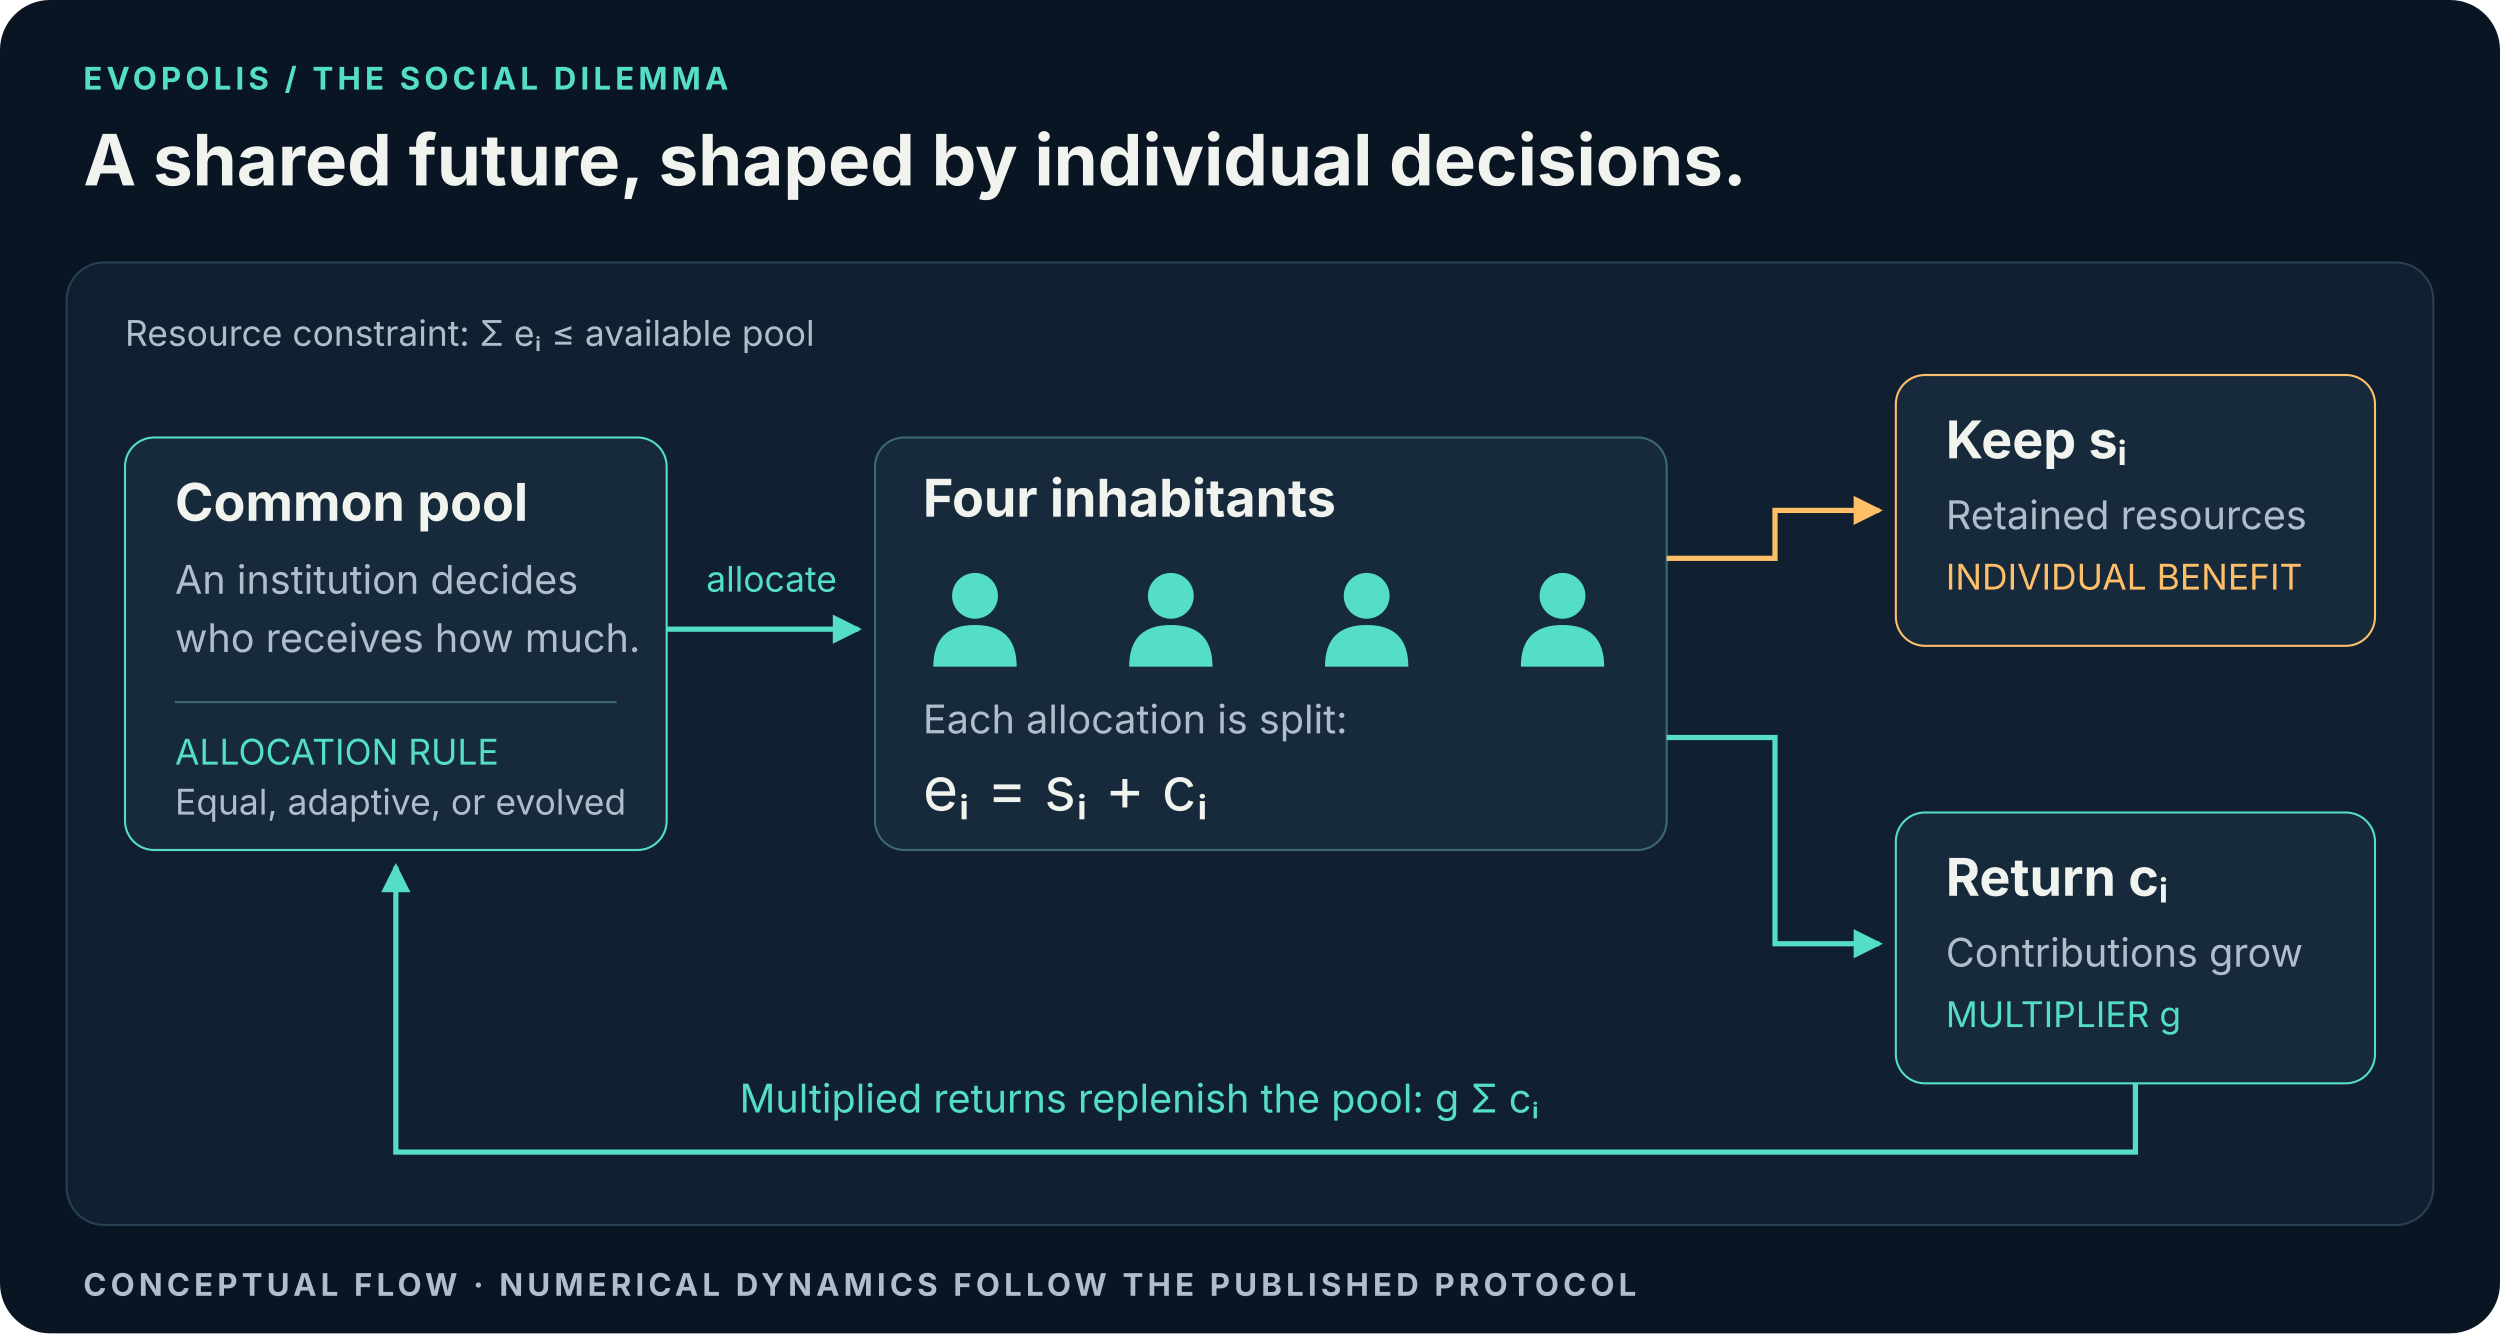
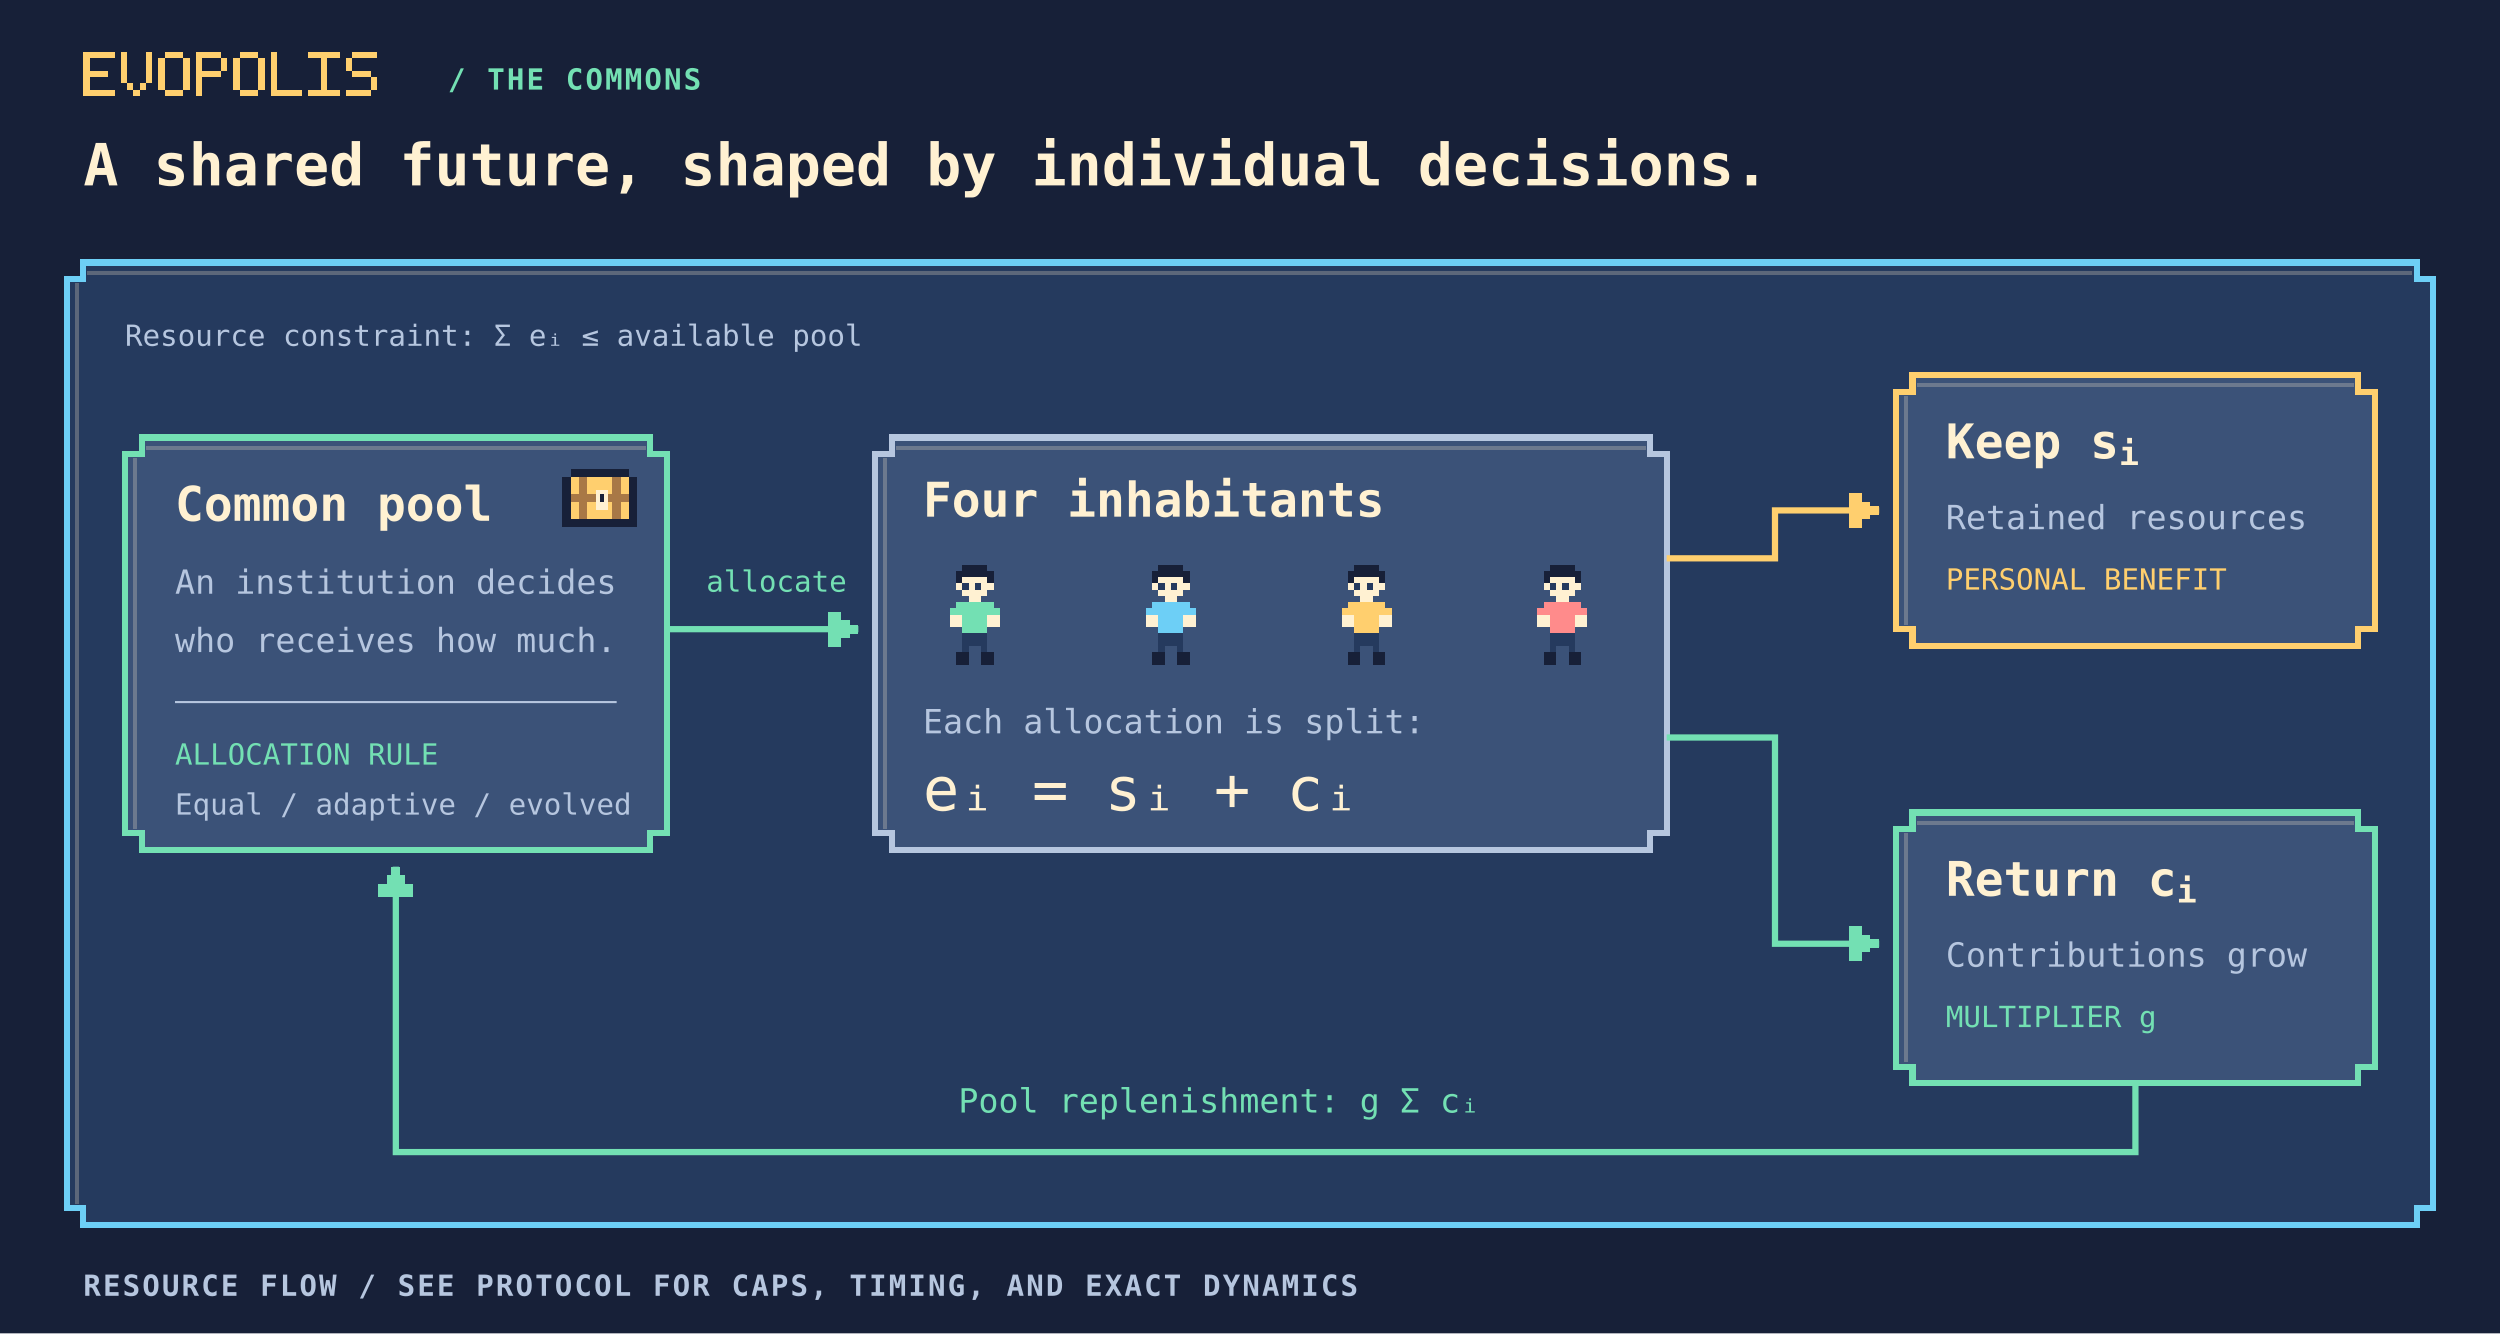
<svg xmlns="http://www.w3.org/2000/svg" width="1200" height="640" viewBox="0 0 1200 640" role="img" aria-labelledby="title desc">
  <defs>
    <marker id="arrow" viewBox="0 0 10 10" refX="8" refY="5" markerWidth="7" markerHeight="7" orient="auto">
-       <path d="M 1 1 L 9 5 L 1 9 Z" fill="#55dec7" />
+       <path shape-rendering="crispEdges" d="M 1 1 H 4 V 3 H 6 V 4 H 8 V 6 H 6 V 7 H 4 V 9 H 1 Z" fill="#73e0b3" />
    </marker>
    <marker id="amber-arrow" viewBox="0 0 10 10" refX="8" refY="5" markerWidth="7" markerHeight="7" orient="auto">
-       <path d="M 1 1 L 9 5 L 1 9 Z" fill="#ffbf69" />
+       <path shape-rendering="crispEdges" d="M 1 1 H 4 V 3 H 6 V 4 H 8 V 6 H 6 V 7 H 4 V 9 H 1 Z" fill="#ffcf6e" />
    </marker>
-     <style>text{font-family:Inter,Arial,Helvetica,sans-serif;fill:#f1f3ee}.muted{fill:#b0bdcb}.teal{fill:#55dec7}.amber{fill:#ffbf69}.eyebrow{font-size:15px;letter-spacing:2px;font-weight:700}.body{font-size:19px}.small{font-size:17px}.title{font-size:25px;font-weight:700}.connector{fill:none;stroke:#55dec7;stroke-width:2.5;marker-end:url(#arrow)}.retained{fill:none;stroke:#ffbf69;stroke-width:2.5;marker-end:url(#amber-arrow)}</style>
+     <style>text{font-family:"DejaVu Sans Mono",Consolas,monospace;fill:#fff1d2}.muted{fill:#b6c6df}.teal{fill:#73e0b3}.amber{fill:#ffcf6e}.eyebrow{font-size:14px;letter-spacing:1px;font-weight:700}.body{font-size:16px}.small{font-size:14px}.title{font-size:23px;font-weight:700}.connector{fill:none;stroke:#73e0b3;stroke-width:3;marker-end:url(#arrow)}.retained{fill:none;stroke:#ffcf6e;stroke-width:3;marker-end:url(#amber-arrow)}</style>
  </defs>
-   <rect width="1200" height="640" rx="24" fill="#091522" />
-   <text x="40" y="43" class="eyebrow teal">EVOPOLIS / THE SOCIAL DILEMMA</text>
-   <text x="40" y="89" font-size="34" font-weight="700">A shared future, shaped by individual decisions.</text>
-   <rect x="32" y="126" width="1136" height="462" rx="18" fill="#102031" stroke="#284052" />
-   <rect x="60" y="210" width="260" height="198" rx="14" fill="#162a3b" stroke="#55dec7" />
+   <rect width="1200" height="640" fill="#172038" />
+   <g fill="#ffcf6e" shape-rendering="crispEdges" aria-hidden="true">
+     <rect x="40" y="25" width="3" height="3" />
+     <rect x="43" y="25" width="3" height="3" />
+     <rect x="46" y="25" width="3" height="3" />
+     <rect x="49" y="25" width="3" height="3" />
+     <rect x="52" y="25" width="3" height="3" />
+     <rect x="40" y="28" width="3" height="3" />
+     <rect x="40" y="31" width="3" height="3" />
+     <rect x="40" y="34" width="3" height="3" />
+     <rect x="43" y="34" width="3" height="3" />
+     <rect x="46" y="34" width="3" height="3" />
+     <rect x="49" y="34" width="3" height="3" />
+     <rect x="40" y="37" width="3" height="3" />
+     <rect x="40" y="40" width="3" height="3" />
+     <rect x="40" y="43" width="3" height="3" />
+     <rect x="43" y="43" width="3" height="3" />
+     <rect x="46" y="43" width="3" height="3" />
+     <rect x="49" y="43" width="3" height="3" />
+     <rect x="52" y="43" width="3" height="3" />
+     <rect x="58" y="25" width="3" height="3" />
+     <rect x="70" y="25" width="3" height="3" />
+     <rect x="58" y="28" width="3" height="3" />
+     <rect x="70" y="28" width="3" height="3" />
+     <rect x="58" y="31" width="3" height="3" />
+     <rect x="70" y="31" width="3" height="3" />
+     <rect x="58" y="34" width="3" height="3" />
+     <rect x="70" y="34" width="3" height="3" />
+     <rect x="58" y="37" width="3" height="3" />
+     <rect x="70" y="37" width="3" height="3" />
+     <rect x="61" y="40" width="3" height="3" />
+     <rect x="67" y="40" width="3" height="3" />
+     <rect x="64" y="43" width="3" height="3" />
+     <rect x="79" y="25" width="3" height="3" />
+     <rect x="82" y="25" width="3" height="3" />
+     <rect x="85" y="25" width="3" height="3" />
+     <rect x="76" y="28" width="3" height="3" />
+     <rect x="88" y="28" width="3" height="3" />
+     <rect x="76" y="31" width="3" height="3" />
+     <rect x="88" y="31" width="3" height="3" />
+     <rect x="76" y="34" width="3" height="3" />
+     <rect x="88" y="34" width="3" height="3" />
+     <rect x="76" y="37" width="3" height="3" />
+     <rect x="88" y="37" width="3" height="3" />
+     <rect x="76" y="40" width="3" height="3" />
+     <rect x="88" y="40" width="3" height="3" />
+     <rect x="79" y="43" width="3" height="3" />
+     <rect x="82" y="43" width="3" height="3" />
+     <rect x="85" y="43" width="3" height="3" />
+     <rect x="94" y="25" width="3" height="3" />
+     <rect x="97" y="25" width="3" height="3" />
+     <rect x="100" y="25" width="3" height="3" />
+     <rect x="103" y="25" width="3" height="3" />
+     <rect x="94" y="28" width="3" height="3" />
+     <rect x="106" y="28" width="3" height="3" />
+     <rect x="94" y="31" width="3" height="3" />
+     <rect x="106" y="31" width="3" height="3" />
+     <rect x="94" y="34" width="3" height="3" />
+     <rect x="97" y="34" width="3" height="3" />
+     <rect x="100" y="34" width="3" height="3" />
+     <rect x="103" y="34" width="3" height="3" />
+     <rect x="94" y="37" width="3" height="3" />
+     <rect x="94" y="40" width="3" height="3" />
+     <rect x="94" y="43" width="3" height="3" />
+     <rect x="115" y="25" width="3" height="3" />
+     <rect x="118" y="25" width="3" height="3" />
+     <rect x="121" y="25" width="3" height="3" />
+     <rect x="112" y="28" width="3" height="3" />
+     <rect x="124" y="28" width="3" height="3" />
+     <rect x="112" y="31" width="3" height="3" />
+     <rect x="124" y="31" width="3" height="3" />
+     <rect x="112" y="34" width="3" height="3" />
+     <rect x="124" y="34" width="3" height="3" />
+     <rect x="112" y="37" width="3" height="3" />
+     <rect x="124" y="37" width="3" height="3" />
+     <rect x="112" y="40" width="3" height="3" />
+     <rect x="124" y="40" width="3" height="3" />
+     <rect x="115" y="43" width="3" height="3" />
+     <rect x="118" y="43" width="3" height="3" />
+     <rect x="121" y="43" width="3" height="3" />
+     <rect x="130" y="25" width="3" height="3" />
+     <rect x="130" y="28" width="3" height="3" />
+     <rect x="130" y="31" width="3" height="3" />
+     <rect x="130" y="34" width="3" height="3" />
+     <rect x="130" y="37" width="3" height="3" />
+     <rect x="130" y="40" width="3" height="3" />
+     <rect x="130" y="43" width="3" height="3" />
+     <rect x="133" y="43" width="3" height="3" />
+     <rect x="136" y="43" width="3" height="3" />
+     <rect x="139" y="43" width="3" height="3" />
+     <rect x="142" y="43" width="3" height="3" />
+     <rect x="148" y="25" width="3" height="3" />
+     <rect x="151" y="25" width="3" height="3" />
+     <rect x="154" y="25" width="3" height="3" />
+     <rect x="157" y="25" width="3" height="3" />
+     <rect x="160" y="25" width="3" height="3" />
+     <rect x="154" y="28" width="3" height="3" />
+     <rect x="154" y="31" width="3" height="3" />
+     <rect x="154" y="34" width="3" height="3" />
+     <rect x="154" y="37" width="3" height="3" />
+     <rect x="154" y="40" width="3" height="3" />
+     <rect x="148" y="43" width="3" height="3" />
+     <rect x="151" y="43" width="3" height="3" />
+     <rect x="154" y="43" width="3" height="3" />
+     <rect x="157" y="43" width="3" height="3" />
+     <rect x="160" y="43" width="3" height="3" />
+     <rect x="169" y="25" width="3" height="3" />
+     <rect x="172" y="25" width="3" height="3" />
+     <rect x="175" y="25" width="3" height="3" />
+     <rect x="178" y="25" width="3" height="3" />
+     <rect x="166" y="28" width="3" height="3" />
+     <rect x="166" y="31" width="3" height="3" />
+     <rect x="169" y="34" width="3" height="3" />
+     <rect x="172" y="34" width="3" height="3" />
+     <rect x="175" y="34" width="3" height="3" />
+     <rect x="178" y="37" width="3" height="3" />
+     <rect x="178" y="40" width="3" height="3" />
+     <rect x="166" y="43" width="3" height="3" />
+     <rect x="169" y="43" width="3" height="3" />
+     <rect x="172" y="43" width="3" height="3" />
+     <rect x="175" y="43" width="3" height="3" />
+   </g>
+   <text x="215" y="43" class="eyebrow teal">/ THE COMMONS</text>
+   <text x="40" y="89" font-size="28" font-weight="700">A shared future, shaped by individual decisions.</text>
+   <path d="M40 126 H1160 V134 H1168 V580 H1160 V588 H40 V580 H32 V134 H40 Z" fill="#253a5e" stroke="#6dcff6" stroke-width="3" shape-rendering="crispEdges" />
+   <path d="M42 131 H1158 M37 136 V578" fill="none" stroke="#fff1d2" stroke-opacity=".25" stroke-width="2" shape-rendering="crispEdges" />
+   <path d="M68 210 H312 V218 H320 V400 H312 V408 H68 V400 H60 V218 H68 Z" fill="#3b5278" stroke="#73e0b3" stroke-width="3" shape-rendering="crispEdges" />
+   <path d="M70 215 H310 M65 220 V398" fill="none" stroke="#fff1d2" stroke-opacity=".25" stroke-width="2" shape-rendering="crispEdges" />
  <text x="84" y="250" class="title">Common pool</text>
+   <g transform="translate(270 225)" shape-rendering="crispEdges" aria-hidden="true">
+     <path d="M4 0 H32 V4 H36 V28 H0 V4 H4 Z" fill="#172038" />
+     <path d="M4 4 H32 V24 H4 Z" fill="#ffcf6e" />
+     <path d="M4 12 H32 V16 H4 Z M8 4 H12 V24 H8 Z M24 4 H28 V24 H24 Z" fill="#a87846" />
+     <rect x="16" y="10" width="6" height="10" fill="#fff1d2" />
+     <rect x="18" y="12" width="2" height="4" fill="#172038" />
+   </g>
  <text x="84" y="285" class="body muted">An institution decides</text>
  <text x="84" y="313" class="body muted">who receives how much.</text>
-   <line x1="84" y1="337" x2="296" y2="337" stroke="#3c6970" />
+   <line x1="84" y1="337" x2="296" y2="337" stroke="#b6c6df" />
  <text x="84" y="367" class="small teal">ALLOCATION RULE</text>
-   <text x="84" y="391" class="small muted">Equal, adaptive, or evolved</text>
-   <rect x="420" y="210" width="380" height="198" rx="14" fill="#162a3b" stroke="#3c6970" />
+   <text x="84" y="391" class="small muted">Equal / adaptive / evolved</text>
+   <path d="M428 210 H792 V218 H800 V400 H792 V408 H428 V400 H420 V218 H428 Z" fill="#3b5278" stroke="#b6c6df" stroke-width="3" shape-rendering="crispEdges" />
+   <path d="M430 215 H790 M425 220 V398" fill="none" stroke="#fff1d2" stroke-opacity=".25" stroke-width="2" shape-rendering="crispEdges" />
  <text x="443" y="248" class="title">Four inhabitants</text>
-   <g fill="#55dec7">
-     <circle cx="468" cy="286" r="11" />
-     <path d="M448 320 Q448 300 468 300 Q488 300 488 320 Z" />
-     <circle cx="562" cy="286" r="11" />
-     <path d="M542 320 Q542 300 562 300 Q582 300 582 320 Z" />
-     <circle cx="656" cy="286" r="11" />
-     <path d="M636 320 Q636 300 656 300 Q676 300 676 320 Z" />
-     <circle cx="750" cy="286" r="11" />
-     <path d="M730 320 Q730 300 750 300 Q770 300 770 320 Z" />
+   <g shape-rendering="crispEdges" aria-hidden="true">
+     <rect x="462" y="271" width="3" height="3" fill="#172038" />
+     <rect x="465" y="271" width="3" height="3" fill="#172038" />
+     <rect x="468" y="271" width="3" height="3" fill="#172038" />
+     <rect x="471" y="271" width="3" height="3" fill="#172038" />
+     <rect x="459" y="274" width="3" height="3" fill="#172038" />
+     <rect x="462" y="274" width="3" height="3" fill="#172038" />
+     <rect x="465" y="274" width="3" height="3" fill="#172038" />
+     <rect x="468" y="274" width="3" height="3" fill="#172038" />
+     <rect x="471" y="274" width="3" height="3" fill="#172038" />
+     <rect x="474" y="274" width="3" height="3" fill="#172038" />
+     <rect x="459" y="277" width="3" height="3" fill="#172038" />
+     <rect x="462" y="277" width="3" height="3" fill="#fff1d2" />
+     <rect x="465" y="277" width="3" height="3" fill="#fff1d2" />
+     <rect x="468" y="277" width="3" height="3" fill="#fff1d2" />
+     <rect x="471" y="277" width="3" height="3" fill="#fff1d2" />
+     <rect x="474" y="277" width="3" height="3" fill="#172038" />
+     <rect x="459" y="280" width="3" height="3" fill="#fff1d2" />
+     <rect x="462" y="280" width="3" height="3" fill="#253a5e" />
+     <rect x="465" y="280" width="3" height="3" fill="#fff1d2" />
+     <rect x="468" y="280" width="3" height="3" fill="#253a5e" />
+     <rect x="471" y="280" width="3" height="3" fill="#fff1d2" />
+     <rect x="474" y="280" width="3" height="3" fill="#fff1d2" />
+     <rect x="462" y="283" width="3" height="3" fill="#fff1d2" />
+     <rect x="465" y="283" width="3" height="3" fill="#fff1d2" />
+     <rect x="468" y="283" width="3" height="3" fill="#fff1d2" />
+     <rect x="471" y="283" width="3" height="3" fill="#fff1d2" />
+     <rect x="465" y="286" width="3" height="3" fill="#fff1d2" />
+     <rect x="468" y="286" width="3" height="3" fill="#fff1d2" />
+     <rect x="459" y="289" width="3" height="3" fill="#73e0b3" />
+     <rect x="462" y="289" width="3" height="3" fill="#73e0b3" />
+     <rect x="465" y="289" width="3" height="3" fill="#73e0b3" />
+     <rect x="468" y="289" width="3" height="3" fill="#73e0b3" />
+     <rect x="471" y="289" width="3" height="3" fill="#73e0b3" />
+     <rect x="474" y="289" width="3" height="3" fill="#73e0b3" />
+     <rect x="456" y="292" width="3" height="3" fill="#73e0b3" />
+     <rect x="459" y="292" width="3" height="3" fill="#73e0b3" />
+     <rect x="462" y="292" width="3" height="3" fill="#73e0b3" />
+     <rect x="465" y="292" width="3" height="3" fill="#73e0b3" />
+     <rect x="468" y="292" width="3" height="3" fill="#73e0b3" />
+     <rect x="471" y="292" width="3" height="3" fill="#73e0b3" />
+     <rect x="474" y="292" width="3" height="3" fill="#73e0b3" />
+     <rect x="477" y="292" width="3" height="3" fill="#73e0b3" />
+     <rect x="456" y="295" width="3" height="3" fill="#fff1d2" />
+     <rect x="459" y="295" width="3" height="3" fill="#fff1d2" />
+     <rect x="462" y="295" width="3" height="3" fill="#73e0b3" />
+     <rect x="465" y="295" width="3" height="3" fill="#73e0b3" />
+     <rect x="468" y="295" width="3" height="3" fill="#73e0b3" />
+     <rect x="471" y="295" width="3" height="3" fill="#73e0b3" />
+     <rect x="474" y="295" width="3" height="3" fill="#fff1d2" />
+     <rect x="477" y="295" width="3" height="3" fill="#fff1d2" />
+     <rect x="456" y="298" width="3" height="3" fill="#fff1d2" />
+     <rect x="459" y="298" width="3" height="3" fill="#fff1d2" />
+     <rect x="462" y="298" width="3" height="3" fill="#73e0b3" />
+     <rect x="465" y="298" width="3" height="3" fill="#73e0b3" />
+     <rect x="468" y="298" width="3" height="3" fill="#73e0b3" />
+     <rect x="471" y="298" width="3" height="3" fill="#73e0b3" />
+     <rect x="474" y="298" width="3" height="3" fill="#fff1d2" />
+     <rect x="477" y="298" width="3" height="3" fill="#fff1d2" />
+     <rect x="462" y="301" width="3" height="3" fill="#73e0b3" />
+     <rect x="465" y="301" width="3" height="3" fill="#73e0b3" />
+     <rect x="468" y="301" width="3" height="3" fill="#73e0b3" />
+     <rect x="471" y="301" width="3" height="3" fill="#73e0b3" />
+     <rect x="462" y="304" width="3" height="3" fill="#253a5e" />
+     <rect x="465" y="304" width="3" height="3" fill="#253a5e" />
+     <rect x="468" y="304" width="3" height="3" fill="#253a5e" />
+     <rect x="471" y="304" width="3" height="3" fill="#253a5e" />
+     <rect x="462" y="307" width="3" height="3" fill="#253a5e" />
+     <rect x="465" y="307" width="3" height="3" fill="#253a5e" />
+     <rect x="468" y="307" width="3" height="3" fill="#253a5e" />
+     <rect x="471" y="307" width="3" height="3" fill="#253a5e" />
+     <rect x="462" y="310" width="3" height="3" fill="#253a5e" />
+     <rect x="471" y="310" width="3" height="3" fill="#253a5e" />
+     <rect x="459" y="313" width="3" height="3" fill="#172038" />
+     <rect x="462" y="313" width="3" height="3" fill="#172038" />
+     <rect x="471" y="313" width="3" height="3" fill="#172038" />
+     <rect x="474" y="313" width="3" height="3" fill="#172038" />
+     <rect x="459" y="316" width="3" height="3" fill="#172038" />
+     <rect x="462" y="316" width="3" height="3" fill="#172038" />
+     <rect x="471" y="316" width="3" height="3" fill="#172038" />
+     <rect x="474" y="316" width="3" height="3" fill="#172038" />
+   </g>
+   <g shape-rendering="crispEdges" aria-hidden="true">
+     <rect x="556" y="271" width="3" height="3" fill="#172038" />
+     <rect x="559" y="271" width="3" height="3" fill="#172038" />
+     <rect x="562" y="271" width="3" height="3" fill="#172038" />
+     <rect x="565" y="271" width="3" height="3" fill="#172038" />
+     <rect x="553" y="274" width="3" height="3" fill="#172038" />
+     <rect x="556" y="274" width="3" height="3" fill="#172038" />
+     <rect x="559" y="274" width="3" height="3" fill="#172038" />
+     <rect x="562" y="274" width="3" height="3" fill="#172038" />
+     <rect x="565" y="274" width="3" height="3" fill="#172038" />
+     <rect x="568" y="274" width="3" height="3" fill="#172038" />
+     <rect x="553" y="277" width="3" height="3" fill="#172038" />
+     <rect x="556" y="277" width="3" height="3" fill="#fff1d2" />
+     <rect x="559" y="277" width="3" height="3" fill="#fff1d2" />
+     <rect x="562" y="277" width="3" height="3" fill="#fff1d2" />
+     <rect x="565" y="277" width="3" height="3" fill="#fff1d2" />
+     <rect x="568" y="277" width="3" height="3" fill="#172038" />
+     <rect x="553" y="280" width="3" height="3" fill="#fff1d2" />
+     <rect x="556" y="280" width="3" height="3" fill="#253a5e" />
+     <rect x="559" y="280" width="3" height="3" fill="#fff1d2" />
+     <rect x="562" y="280" width="3" height="3" fill="#253a5e" />
+     <rect x="565" y="280" width="3" height="3" fill="#fff1d2" />
+     <rect x="568" y="280" width="3" height="3" fill="#fff1d2" />
+     <rect x="556" y="283" width="3" height="3" fill="#fff1d2" />
+     <rect x="559" y="283" width="3" height="3" fill="#fff1d2" />
+     <rect x="562" y="283" width="3" height="3" fill="#fff1d2" />
+     <rect x="565" y="283" width="3" height="3" fill="#fff1d2" />
+     <rect x="559" y="286" width="3" height="3" fill="#fff1d2" />
+     <rect x="562" y="286" width="3" height="3" fill="#fff1d2" />
+     <rect x="553" y="289" width="3" height="3" fill="#6dcff6" />
+     <rect x="556" y="289" width="3" height="3" fill="#6dcff6" />
+     <rect x="559" y="289" width="3" height="3" fill="#6dcff6" />
+     <rect x="562" y="289" width="3" height="3" fill="#6dcff6" />
+     <rect x="565" y="289" width="3" height="3" fill="#6dcff6" />
+     <rect x="568" y="289" width="3" height="3" fill="#6dcff6" />
+     <rect x="550" y="292" width="3" height="3" fill="#6dcff6" />
+     <rect x="553" y="292" width="3" height="3" fill="#6dcff6" />
+     <rect x="556" y="292" width="3" height="3" fill="#6dcff6" />
+     <rect x="559" y="292" width="3" height="3" fill="#6dcff6" />
+     <rect x="562" y="292" width="3" height="3" fill="#6dcff6" />
+     <rect x="565" y="292" width="3" height="3" fill="#6dcff6" />
+     <rect x="568" y="292" width="3" height="3" fill="#6dcff6" />
+     <rect x="571" y="292" width="3" height="3" fill="#6dcff6" />
+     <rect x="550" y="295" width="3" height="3" fill="#fff1d2" />
+     <rect x="553" y="295" width="3" height="3" fill="#fff1d2" />
+     <rect x="556" y="295" width="3" height="3" fill="#6dcff6" />
+     <rect x="559" y="295" width="3" height="3" fill="#6dcff6" />
+     <rect x="562" y="295" width="3" height="3" fill="#6dcff6" />
+     <rect x="565" y="295" width="3" height="3" fill="#6dcff6" />
+     <rect x="568" y="295" width="3" height="3" fill="#fff1d2" />
+     <rect x="571" y="295" width="3" height="3" fill="#fff1d2" />
+     <rect x="550" y="298" width="3" height="3" fill="#fff1d2" />
+     <rect x="553" y="298" width="3" height="3" fill="#fff1d2" />
+     <rect x="556" y="298" width="3" height="3" fill="#6dcff6" />
+     <rect x="559" y="298" width="3" height="3" fill="#6dcff6" />
+     <rect x="562" y="298" width="3" height="3" fill="#6dcff6" />
+     <rect x="565" y="298" width="3" height="3" fill="#6dcff6" />
+     <rect x="568" y="298" width="3" height="3" fill="#fff1d2" />
+     <rect x="571" y="298" width="3" height="3" fill="#fff1d2" />
+     <rect x="556" y="301" width="3" height="3" fill="#6dcff6" />
+     <rect x="559" y="301" width="3" height="3" fill="#6dcff6" />
+     <rect x="562" y="301" width="3" height="3" fill="#6dcff6" />
+     <rect x="565" y="301" width="3" height="3" fill="#6dcff6" />
+     <rect x="556" y="304" width="3" height="3" fill="#253a5e" />
+     <rect x="559" y="304" width="3" height="3" fill="#253a5e" />
+     <rect x="562" y="304" width="3" height="3" fill="#253a5e" />
+     <rect x="565" y="304" width="3" height="3" fill="#253a5e" />
+     <rect x="556" y="307" width="3" height="3" fill="#253a5e" />
+     <rect x="559" y="307" width="3" height="3" fill="#253a5e" />
+     <rect x="562" y="307" width="3" height="3" fill="#253a5e" />
+     <rect x="565" y="307" width="3" height="3" fill="#253a5e" />
+     <rect x="556" y="310" width="3" height="3" fill="#253a5e" />
+     <rect x="565" y="310" width="3" height="3" fill="#253a5e" />
+     <rect x="553" y="313" width="3" height="3" fill="#172038" />
+     <rect x="556" y="313" width="3" height="3" fill="#172038" />
+     <rect x="565" y="313" width="3" height="3" fill="#172038" />
+     <rect x="568" y="313" width="3" height="3" fill="#172038" />
+     <rect x="553" y="316" width="3" height="3" fill="#172038" />
+     <rect x="556" y="316" width="3" height="3" fill="#172038" />
+     <rect x="565" y="316" width="3" height="3" fill="#172038" />
+     <rect x="568" y="316" width="3" height="3" fill="#172038" />
+   </g>
+   <g shape-rendering="crispEdges" aria-hidden="true">
+     <rect x="650" y="271" width="3" height="3" fill="#172038" />
+     <rect x="653" y="271" width="3" height="3" fill="#172038" />
+     <rect x="656" y="271" width="3" height="3" fill="#172038" />
+     <rect x="659" y="271" width="3" height="3" fill="#172038" />
+     <rect x="647" y="274" width="3" height="3" fill="#172038" />
+     <rect x="650" y="274" width="3" height="3" fill="#172038" />
+     <rect x="653" y="274" width="3" height="3" fill="#172038" />
+     <rect x="656" y="274" width="3" height="3" fill="#172038" />
+     <rect x="659" y="274" width="3" height="3" fill="#172038" />
+     <rect x="662" y="274" width="3" height="3" fill="#172038" />
+     <rect x="647" y="277" width="3" height="3" fill="#172038" />
+     <rect x="650" y="277" width="3" height="3" fill="#fff1d2" />
+     <rect x="653" y="277" width="3" height="3" fill="#fff1d2" />
+     <rect x="656" y="277" width="3" height="3" fill="#fff1d2" />
+     <rect x="659" y="277" width="3" height="3" fill="#fff1d2" />
+     <rect x="662" y="277" width="3" height="3" fill="#172038" />
+     <rect x="647" y="280" width="3" height="3" fill="#fff1d2" />
+     <rect x="650" y="280" width="3" height="3" fill="#253a5e" />
+     <rect x="653" y="280" width="3" height="3" fill="#fff1d2" />
+     <rect x="656" y="280" width="3" height="3" fill="#253a5e" />
+     <rect x="659" y="280" width="3" height="3" fill="#fff1d2" />
+     <rect x="662" y="280" width="3" height="3" fill="#fff1d2" />
+     <rect x="650" y="283" width="3" height="3" fill="#fff1d2" />
+     <rect x="653" y="283" width="3" height="3" fill="#fff1d2" />
+     <rect x="656" y="283" width="3" height="3" fill="#fff1d2" />
+     <rect x="659" y="283" width="3" height="3" fill="#fff1d2" />
+     <rect x="653" y="286" width="3" height="3" fill="#fff1d2" />
+     <rect x="656" y="286" width="3" height="3" fill="#fff1d2" />
+     <rect x="647" y="289" width="3" height="3" fill="#ffcf6e" />
+     <rect x="650" y="289" width="3" height="3" fill="#ffcf6e" />
+     <rect x="653" y="289" width="3" height="3" fill="#ffcf6e" />
+     <rect x="656" y="289" width="3" height="3" fill="#ffcf6e" />
+     <rect x="659" y="289" width="3" height="3" fill="#ffcf6e" />
+     <rect x="662" y="289" width="3" height="3" fill="#ffcf6e" />
+     <rect x="644" y="292" width="3" height="3" fill="#ffcf6e" />
+     <rect x="647" y="292" width="3" height="3" fill="#ffcf6e" />
+     <rect x="650" y="292" width="3" height="3" fill="#ffcf6e" />
+     <rect x="653" y="292" width="3" height="3" fill="#ffcf6e" />
+     <rect x="656" y="292" width="3" height="3" fill="#ffcf6e" />
+     <rect x="659" y="292" width="3" height="3" fill="#ffcf6e" />
+     <rect x="662" y="292" width="3" height="3" fill="#ffcf6e" />
+     <rect x="665" y="292" width="3" height="3" fill="#ffcf6e" />
+     <rect x="644" y="295" width="3" height="3" fill="#fff1d2" />
+     <rect x="647" y="295" width="3" height="3" fill="#fff1d2" />
+     <rect x="650" y="295" width="3" height="3" fill="#ffcf6e" />
+     <rect x="653" y="295" width="3" height="3" fill="#ffcf6e" />
+     <rect x="656" y="295" width="3" height="3" fill="#ffcf6e" />
+     <rect x="659" y="295" width="3" height="3" fill="#ffcf6e" />
+     <rect x="662" y="295" width="3" height="3" fill="#fff1d2" />
+     <rect x="665" y="295" width="3" height="3" fill="#fff1d2" />
+     <rect x="644" y="298" width="3" height="3" fill="#fff1d2" />
+     <rect x="647" y="298" width="3" height="3" fill="#fff1d2" />
+     <rect x="650" y="298" width="3" height="3" fill="#ffcf6e" />
+     <rect x="653" y="298" width="3" height="3" fill="#ffcf6e" />
+     <rect x="656" y="298" width="3" height="3" fill="#ffcf6e" />
+     <rect x="659" y="298" width="3" height="3" fill="#ffcf6e" />
+     <rect x="662" y="298" width="3" height="3" fill="#fff1d2" />
+     <rect x="665" y="298" width="3" height="3" fill="#fff1d2" />
+     <rect x="650" y="301" width="3" height="3" fill="#ffcf6e" />
+     <rect x="653" y="301" width="3" height="3" fill="#ffcf6e" />
+     <rect x="656" y="301" width="3" height="3" fill="#ffcf6e" />
+     <rect x="659" y="301" width="3" height="3" fill="#ffcf6e" />
+     <rect x="650" y="304" width="3" height="3" fill="#253a5e" />
+     <rect x="653" y="304" width="3" height="3" fill="#253a5e" />
+     <rect x="656" y="304" width="3" height="3" fill="#253a5e" />
+     <rect x="659" y="304" width="3" height="3" fill="#253a5e" />
+     <rect x="650" y="307" width="3" height="3" fill="#253a5e" />
+     <rect x="653" y="307" width="3" height="3" fill="#253a5e" />
+     <rect x="656" y="307" width="3" height="3" fill="#253a5e" />
+     <rect x="659" y="307" width="3" height="3" fill="#253a5e" />
+     <rect x="650" y="310" width="3" height="3" fill="#253a5e" />
+     <rect x="659" y="310" width="3" height="3" fill="#253a5e" />
+     <rect x="647" y="313" width="3" height="3" fill="#172038" />
+     <rect x="650" y="313" width="3" height="3" fill="#172038" />
+     <rect x="659" y="313" width="3" height="3" fill="#172038" />
+     <rect x="662" y="313" width="3" height="3" fill="#172038" />
+     <rect x="647" y="316" width="3" height="3" fill="#172038" />
+     <rect x="650" y="316" width="3" height="3" fill="#172038" />
+     <rect x="659" y="316" width="3" height="3" fill="#172038" />
+     <rect x="662" y="316" width="3" height="3" fill="#172038" />
+   </g>
+   <g shape-rendering="crispEdges" aria-hidden="true">
+     <rect x="744" y="271" width="3" height="3" fill="#172038" />
+     <rect x="747" y="271" width="3" height="3" fill="#172038" />
+     <rect x="750" y="271" width="3" height="3" fill="#172038" />
+     <rect x="753" y="271" width="3" height="3" fill="#172038" />
+     <rect x="741" y="274" width="3" height="3" fill="#172038" />
+     <rect x="744" y="274" width="3" height="3" fill="#172038" />
+     <rect x="747" y="274" width="3" height="3" fill="#172038" />
+     <rect x="750" y="274" width="3" height="3" fill="#172038" />
+     <rect x="753" y="274" width="3" height="3" fill="#172038" />
+     <rect x="756" y="274" width="3" height="3" fill="#172038" />
+     <rect x="741" y="277" width="3" height="3" fill="#172038" />
+     <rect x="744" y="277" width="3" height="3" fill="#fff1d2" />
+     <rect x="747" y="277" width="3" height="3" fill="#fff1d2" />
+     <rect x="750" y="277" width="3" height="3" fill="#fff1d2" />
+     <rect x="753" y="277" width="3" height="3" fill="#fff1d2" />
+     <rect x="756" y="277" width="3" height="3" fill="#172038" />
+     <rect x="741" y="280" width="3" height="3" fill="#fff1d2" />
+     <rect x="744" y="280" width="3" height="3" fill="#253a5e" />
+     <rect x="747" y="280" width="3" height="3" fill="#fff1d2" />
+     <rect x="750" y="280" width="3" height="3" fill="#253a5e" />
+     <rect x="753" y="280" width="3" height="3" fill="#fff1d2" />
+     <rect x="756" y="280" width="3" height="3" fill="#fff1d2" />
+     <rect x="744" y="283" width="3" height="3" fill="#fff1d2" />
+     <rect x="747" y="283" width="3" height="3" fill="#fff1d2" />
+     <rect x="750" y="283" width="3" height="3" fill="#fff1d2" />
+     <rect x="753" y="283" width="3" height="3" fill="#fff1d2" />
+     <rect x="747" y="286" width="3" height="3" fill="#fff1d2" />
+     <rect x="750" y="286" width="3" height="3" fill="#fff1d2" />
+     <rect x="741" y="289" width="3" height="3" fill="#ff8b8b" />
+     <rect x="744" y="289" width="3" height="3" fill="#ff8b8b" />
+     <rect x="747" y="289" width="3" height="3" fill="#ff8b8b" />
+     <rect x="750" y="289" width="3" height="3" fill="#ff8b8b" />
+     <rect x="753" y="289" width="3" height="3" fill="#ff8b8b" />
+     <rect x="756" y="289" width="3" height="3" fill="#ff8b8b" />
+     <rect x="738" y="292" width="3" height="3" fill="#ff8b8b" />
+     <rect x="741" y="292" width="3" height="3" fill="#ff8b8b" />
+     <rect x="744" y="292" width="3" height="3" fill="#ff8b8b" />
+     <rect x="747" y="292" width="3" height="3" fill="#ff8b8b" />
+     <rect x="750" y="292" width="3" height="3" fill="#ff8b8b" />
+     <rect x="753" y="292" width="3" height="3" fill="#ff8b8b" />
+     <rect x="756" y="292" width="3" height="3" fill="#ff8b8b" />
+     <rect x="759" y="292" width="3" height="3" fill="#ff8b8b" />
+     <rect x="738" y="295" width="3" height="3" fill="#fff1d2" />
+     <rect x="741" y="295" width="3" height="3" fill="#fff1d2" />
+     <rect x="744" y="295" width="3" height="3" fill="#ff8b8b" />
+     <rect x="747" y="295" width="3" height="3" fill="#ff8b8b" />
+     <rect x="750" y="295" width="3" height="3" fill="#ff8b8b" />
+     <rect x="753" y="295" width="3" height="3" fill="#ff8b8b" />
+     <rect x="756" y="295" width="3" height="3" fill="#fff1d2" />
+     <rect x="759" y="295" width="3" height="3" fill="#fff1d2" />
+     <rect x="738" y="298" width="3" height="3" fill="#fff1d2" />
+     <rect x="741" y="298" width="3" height="3" fill="#fff1d2" />
+     <rect x="744" y="298" width="3" height="3" fill="#ff8b8b" />
+     <rect x="747" y="298" width="3" height="3" fill="#ff8b8b" />
+     <rect x="750" y="298" width="3" height="3" fill="#ff8b8b" />
+     <rect x="753" y="298" width="3" height="3" fill="#ff8b8b" />
+     <rect x="756" y="298" width="3" height="3" fill="#fff1d2" />
+     <rect x="759" y="298" width="3" height="3" fill="#fff1d2" />
+     <rect x="744" y="301" width="3" height="3" fill="#ff8b8b" />
+     <rect x="747" y="301" width="3" height="3" fill="#ff8b8b" />
+     <rect x="750" y="301" width="3" height="3" fill="#ff8b8b" />
+     <rect x="753" y="301" width="3" height="3" fill="#ff8b8b" />
+     <rect x="744" y="304" width="3" height="3" fill="#253a5e" />
+     <rect x="747" y="304" width="3" height="3" fill="#253a5e" />
+     <rect x="750" y="304" width="3" height="3" fill="#253a5e" />
+     <rect x="753" y="304" width="3" height="3" fill="#253a5e" />
+     <rect x="744" y="307" width="3" height="3" fill="#253a5e" />
+     <rect x="747" y="307" width="3" height="3" fill="#253a5e" />
+     <rect x="750" y="307" width="3" height="3" fill="#253a5e" />
+     <rect x="753" y="307" width="3" height="3" fill="#253a5e" />
+     <rect x="744" y="310" width="3" height="3" fill="#253a5e" />
+     <rect x="753" y="310" width="3" height="3" fill="#253a5e" />
+     <rect x="741" y="313" width="3" height="3" fill="#172038" />
+     <rect x="744" y="313" width="3" height="3" fill="#172038" />
+     <rect x="753" y="313" width="3" height="3" fill="#172038" />
+     <rect x="756" y="313" width="3" height="3" fill="#172038" />
+     <rect x="741" y="316" width="3" height="3" fill="#172038" />
+     <rect x="744" y="316" width="3" height="3" fill="#172038" />
+     <rect x="753" y="316" width="3" height="3" fill="#172038" />
+     <rect x="756" y="316" width="3" height="3" fill="#172038" />
  </g>
  <text x="443" y="352" class="body muted">Each allocation is split:</text>
  <text x="443" y="389" font-size="29">eᵢ = sᵢ + cᵢ</text>
-   <rect x="910" y="180" width="230" height="130" rx="14" fill="#162a3b" stroke="#ffbf69" />
+   <path d="M918 180 H1132 V188 H1140 V302 H1132 V310 H918 V302 H910 V188 H918 Z" fill="#3b5278" stroke="#ffcf6e" stroke-width="3" shape-rendering="crispEdges" />
+   <path d="M920 185 H1130 M915 190 V300" fill="none" stroke="#fff1d2" stroke-opacity=".25" stroke-width="2" shape-rendering="crispEdges" />
  <text x="934" y="220" class="title">Keep s<tspan baseline-shift="sub" font-size="16">i</tspan>
  </text>
  <text x="934" y="254" class="body muted">Retained resources</text>
-   <text x="934" y="283" class="small amber">INDIVIDUAL BENEFIT</text>
-   <rect x="910" y="390" width="230" height="130" rx="14" fill="#162a3b" stroke="#55dec7" />
+   <text x="934" y="283" class="small amber">PERSONAL BENEFIT</text>
+   <path d="M918 390 H1132 V398 H1140 V512 H1132 V520 H918 V512 H910 V398 H918 Z" fill="#3b5278" stroke="#73e0b3" stroke-width="3" shape-rendering="crispEdges" />
+   <path d="M920 395 H1130 M915 400 V510" fill="none" stroke="#fff1d2" stroke-opacity=".25" stroke-width="2" shape-rendering="crispEdges" />
  <text x="934" y="430" class="title">Return c<tspan baseline-shift="sub" font-size="16">i</tspan>
  </text>
  <text x="934" y="464" class="body muted">Contributions grow</text>
  <text x="934" y="493" class="small teal">MULTIPLIER g</text>
  <path d="M320 302 H412" class="connector" />
  <text x="339" y="284" class="small teal">allocate</text>
  <path d="M800 268 H852 V245 H902" class="retained" />
  <path d="M800 354 H852 V453 H902" class="connector" />
  <path d="M1025 520 V553 H190 V416" class="connector" />
-   <text x="355" y="534" class="body teal">Multiplied returns replenish the pool: g Σ cᵢ</text>
+   <text x="460" y="534" class="body teal">Pool replenishment: g Σ cᵢ</text>
  <text x="60" y="166" class="small muted">Resource constraint: Σ eᵢ ≤ available pool</text>
-   <text x="40" y="622" class="eyebrow muted">CONCEPTUAL FLOW · NUMERICAL DYNAMICS FOLLOW THE PUBLISHED PROTOCOL</text>
+   <text x="40" y="622" class="eyebrow muted">RESOURCE FLOW / SEE PROTOCOL FOR CAPS, TIMING, AND EXACT DYNAMICS</text>
</svg>
